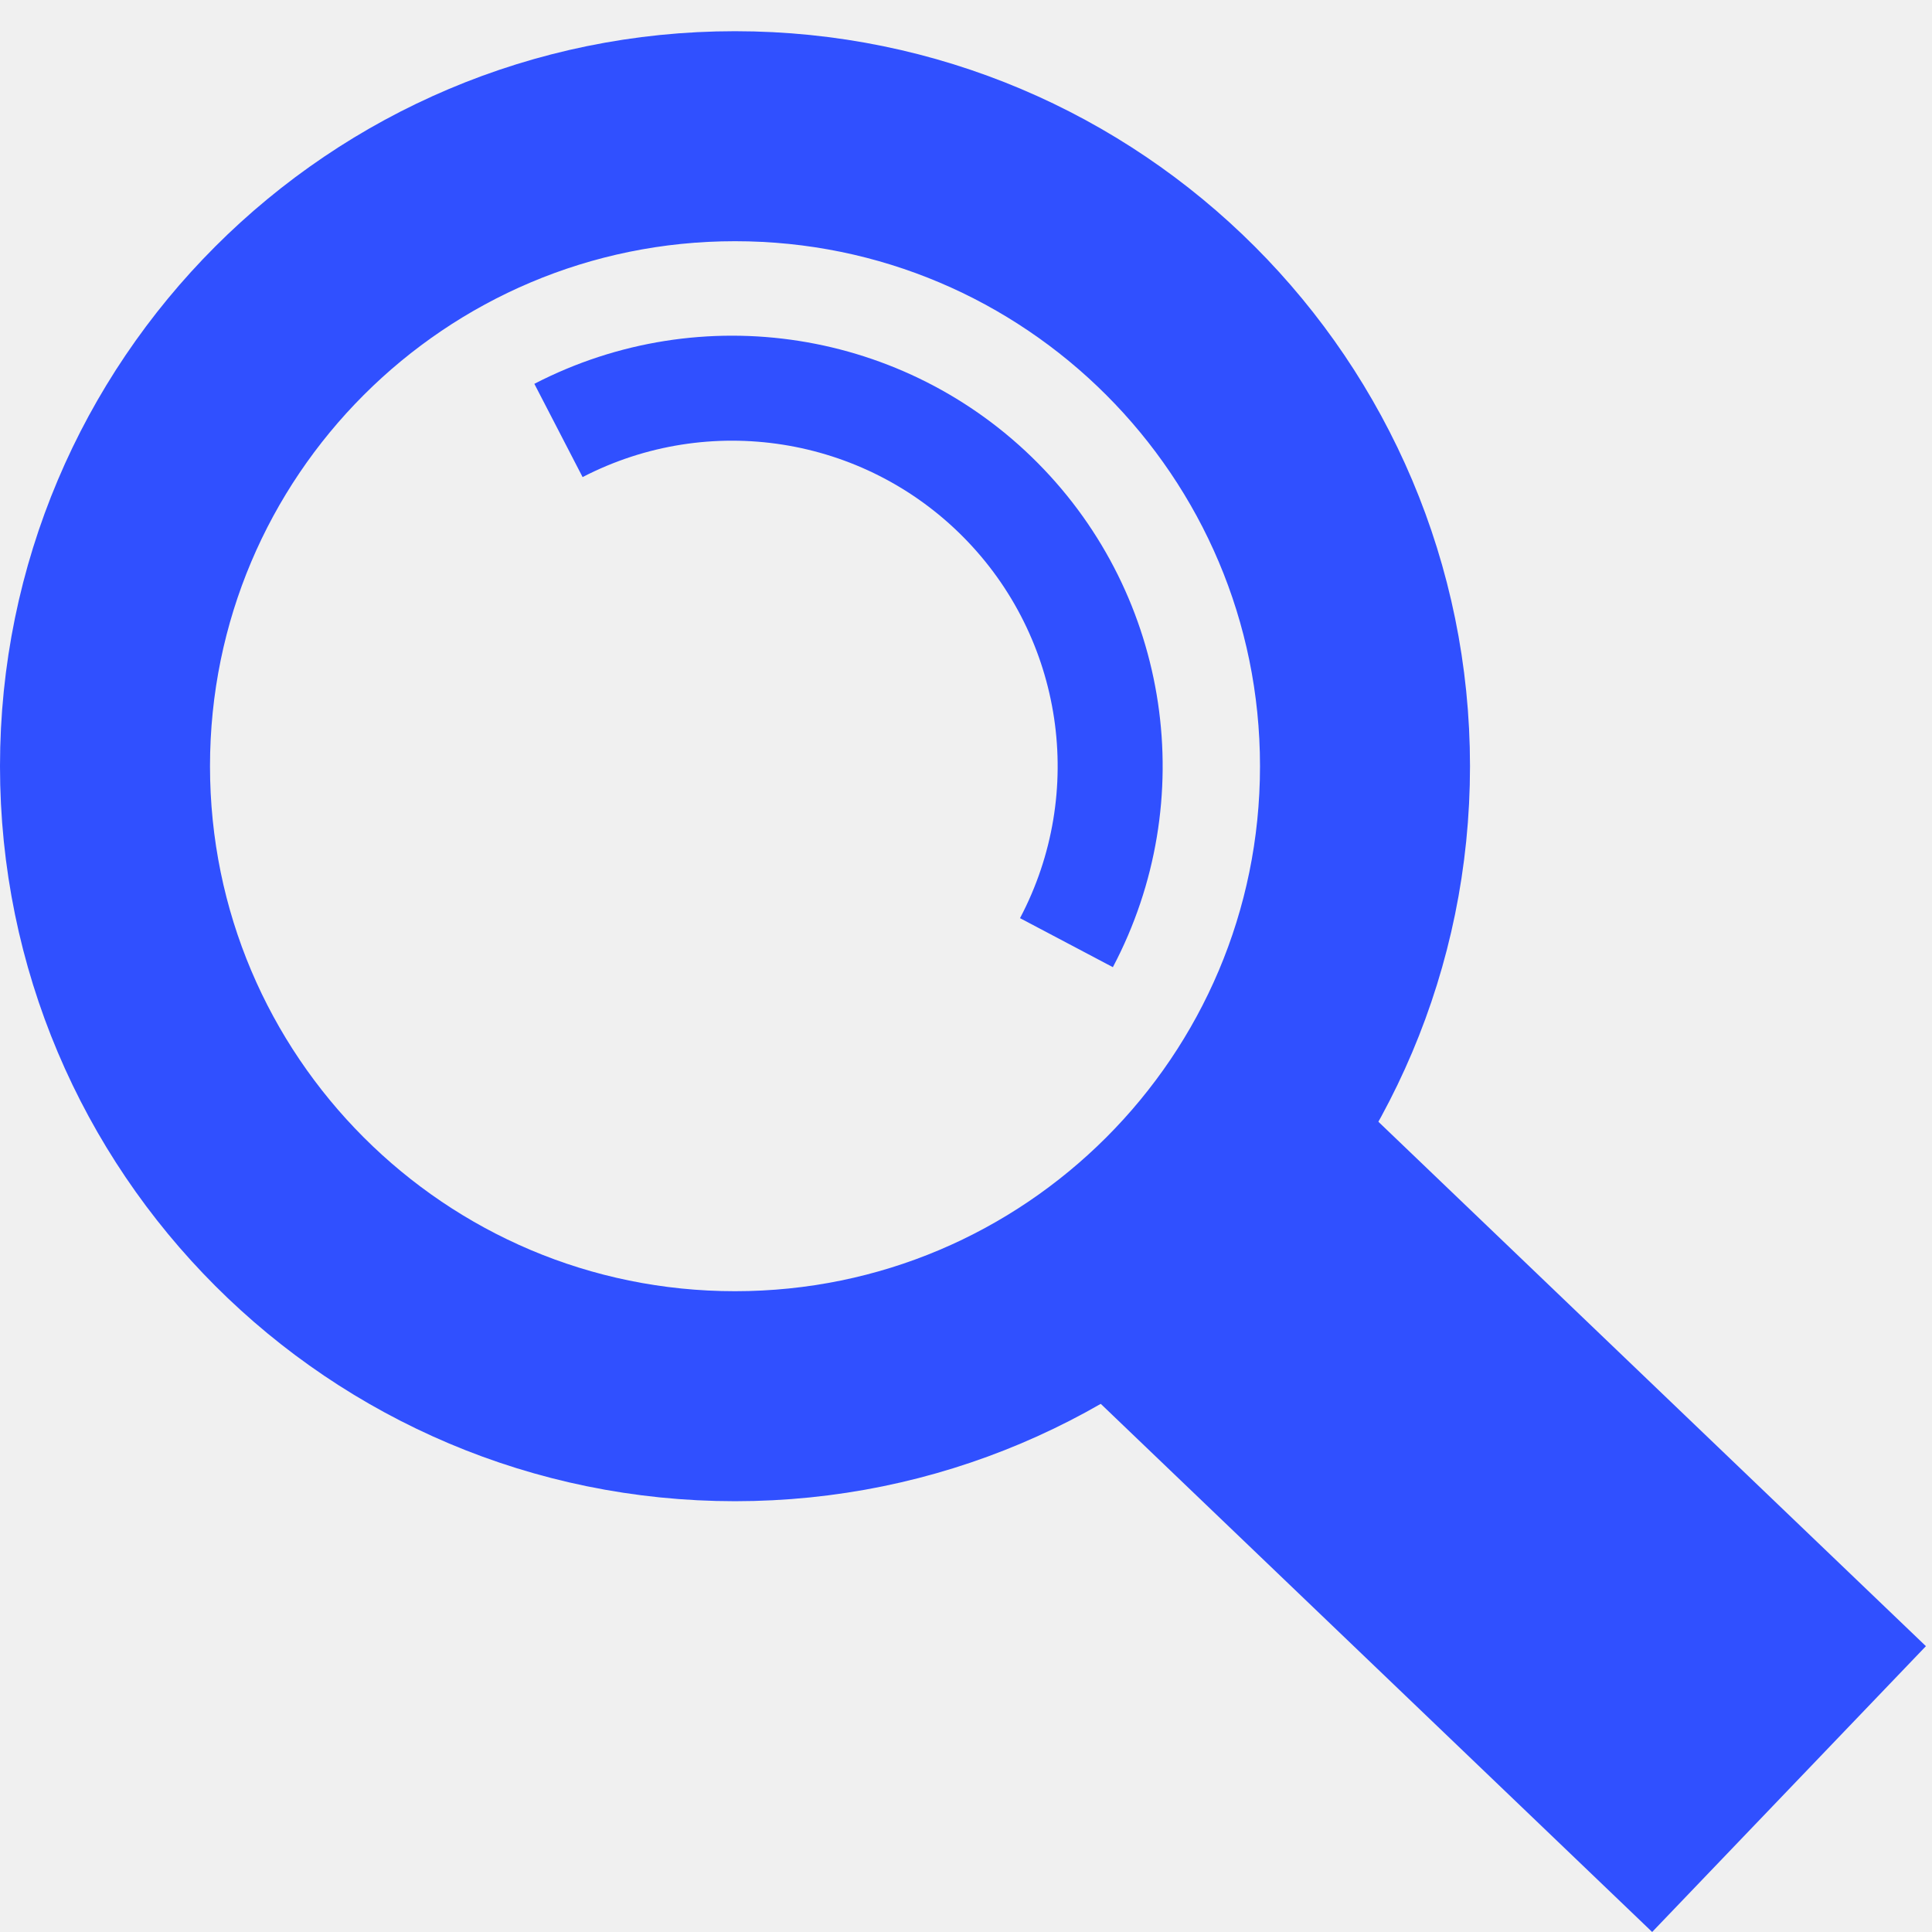
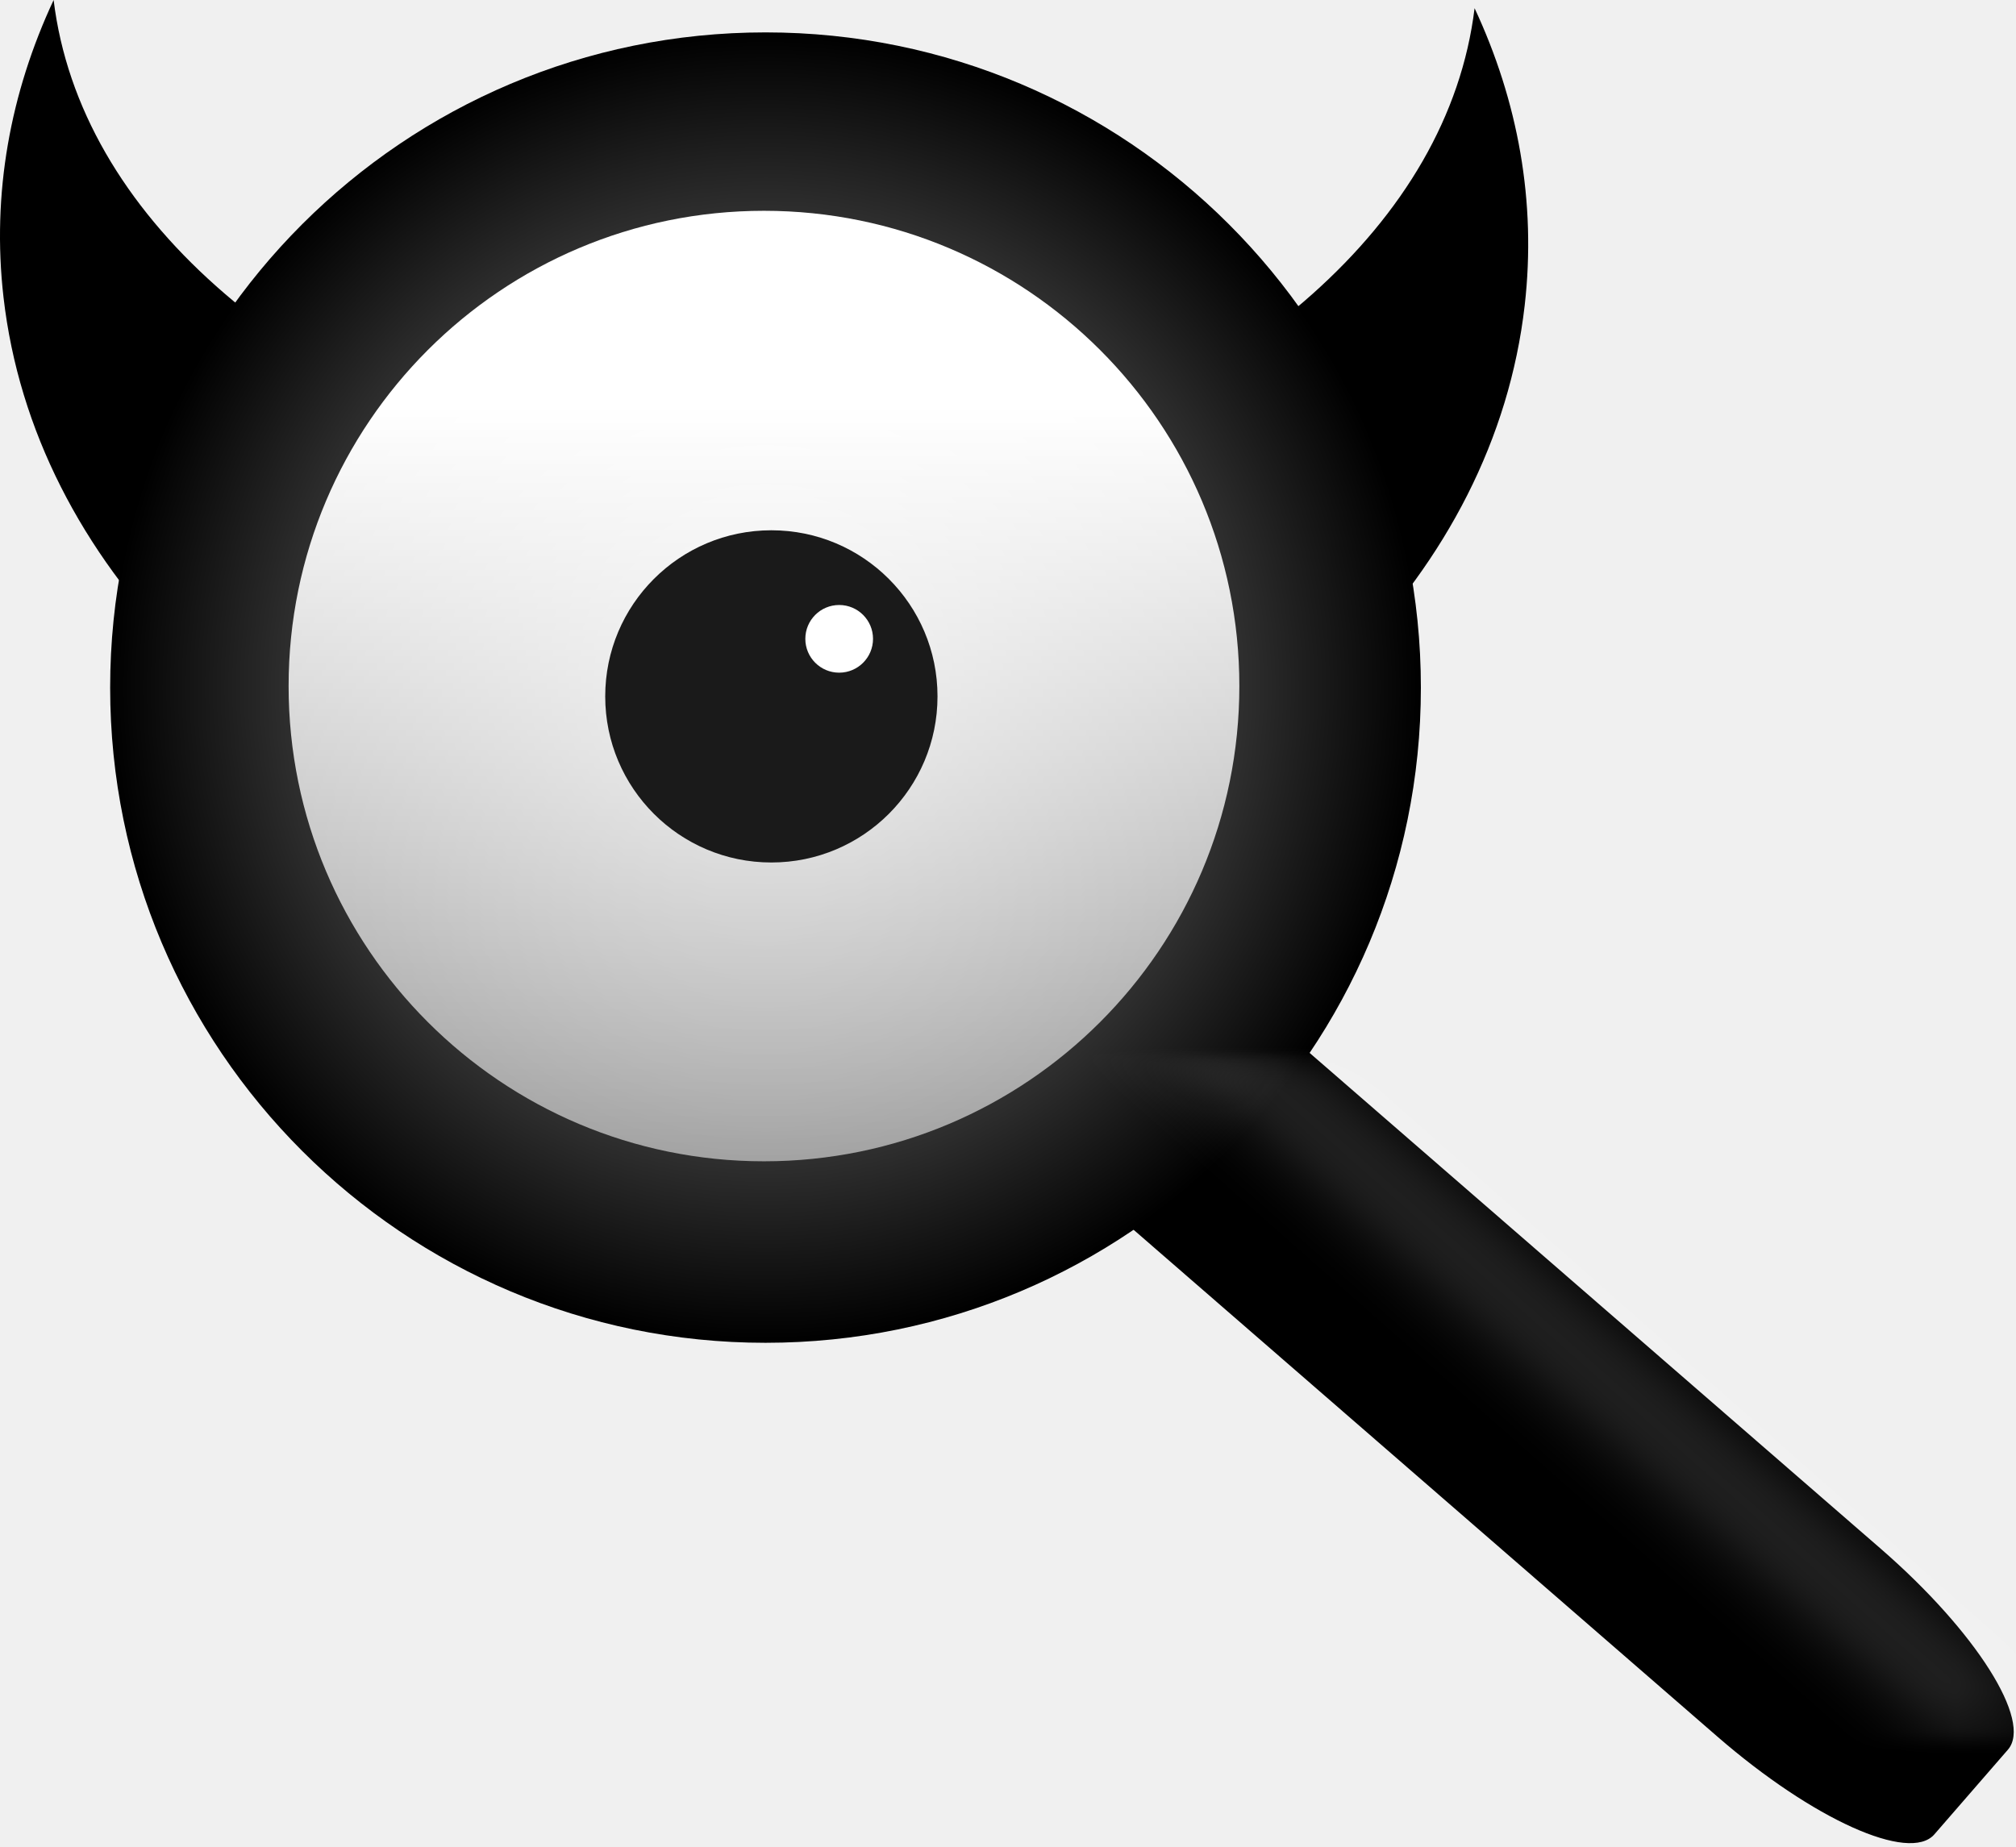
- <svg xmlns="http://www.w3.org/2000/svg" width="92mm" height="92mm" viewBox="0 0 92 92">
-   <g transform="translate(-40.921 -17.417)">
-     <circle cx="75.921" cy="53.903" r="30" style="fill:none;fill-opacity:1;stroke:#3050ff;stroke-width:10;stroke-miterlimit:4;stroke-dasharray:none;stroke-opacity:1" />
-     <path d="M67.515 37.915a18 18 0 0 1 21.051 3.313 18 18 0 0 1 3.138 21.078" style="fill:none;fill-opacity:1;stroke:#3050ff;stroke-width:5;stroke-miterlimit:4;stroke-dasharray:none;stroke-opacity:1" />
-     <rect width="18.846" height="39.963" x="3.706" y="122.09" ry="0" style="opacity:1;fill:#3050ff;fill-opacity:1;stroke:none;stroke-width:8;stroke-miterlimit:4;stroke-dasharray:none;stroke-opacity:1" transform="rotate(-46.235)" />
+ <svg xmlns="http://www.w3.org/2000/svg" xmlns:xlink="http://www.w3.org/1999/xlink" width="330.937" height="303.229" id="svg2" version="1.1">
+   <defs id="defs4">
+     <linearGradient id="linearGradient3857">
+       <stop style="stop-color:#ffffff;stop-opacity:1;" offset="0" id="stop3859" />
+       <stop style="stop-color:#ffffff;stop-opacity:0;" offset="1" id="stop3861" />
+     </linearGradient>
+     <linearGradient id="linearGradient3790">
+       <stop style="stop-color:#a9a9a9;stop-opacity:1;" offset="0" id="stop3792" />
+       <stop style="stop-color:#000000;stop-opacity:1;" offset="1" id="stop3794" />
+     </linearGradient>
+     <radialGradient xlink:href="#linearGradient3790" id="radialGradient3798" cx="294.459" cy="208.38" fx="294.459" fy="208.38" r="107.581" gradientUnits="userSpaceOnUse" />
+     <linearGradient xlink:href="#linearGradient3857" id="linearGradient3865" x1="120.689" y1="239.618" x2="120.689" y2="602.175" gradientUnits="userSpaceOnUse" />
+     <linearGradient xlink:href="#linearGradient3790" id="linearGradient3912" x1="186.744" y1="354.424" x2="255.844" y2="254.36" gradientUnits="userSpaceOnUse" gradientTransform="matrix(1.22273,0,0,0.899451,-289.3143,113.4026)" />
+     <filter id="filter4024" x="-0.13" width="1.26" y="-0.147" height="1.294" color-interpolation-filters="sRGB">
+       <feGaussianBlur stdDeviation="6.476" id="feGaussianBlur4026" />
+     </filter>
+   </defs>
+   <g id="layer1" transform="translate(-61.7198,-34.87067)">
+     <path style="fill:#000000;fill-opacity:1;fill-rule:nonzero;stroke:none" d="m 70.523,34.871 c -7.12,15.243 -10.178,31.779 -8.226,48.815 5.017,43.774 41.675,79.325 91.536,95.163 -6.626,-22.408 -5.341,-44.936 2.639,-65.844 C 108.736,98.821 74.828,70.195 70.523,34.871 z" id="path3814-0-7" />
+     <path style="fill:#000000;fill-opacity:1;fill-rule:nonzero;stroke:none" d="m 303.779,36.214 c 7.12,15.243 10.178,31.779 8.226,48.815 -5.017,43.774 -41.675,79.325 -91.536,95.163 6.626,-22.408 5.341,-44.936 -2.639,-65.844 47.737,-14.183 81.645,-42.808 85.95,-78.133 z" id="path3814-0" />
+     <path transform="matrix(0.6556593,-0.7550569,0.7550569,0.6556593,0,0)" style="fill:#000000;fill-opacity:1;fill-rule:nonzero;stroke:none" d="m -5.091,259.061 18.417,0 c 6.22,0 11.228,16.682 11.228,37.403 l 0,172.837 c 0,20.722 -5.008,37.403 -11.228,37.403 l -18.417,0 c -6.22,0 -11.228,-16.682 -11.228,-37.403 l 0,-172.837 c 0,-20.722 5.008,-37.403 11.228,-37.403 z" id="rect3804" />
+     <path style="fill:url(#radialGradient3798);fill-opacity:1;fill-rule:nonzero;stroke:none" id="path2987" d="m 402.041,208.38 a 107.581,107.581 0 1 1 -215.163,0 107.581,107.581 0 1 1 215.163,0 z" transform="translate(-107.0762,-60.60915)" />
+     <path style="fill:url(#linearGradient3865);fill-opacity:1;fill-rule:nonzero;stroke:none" id="path3757" d="m 233.345,299.293 a 101.52,101.52 0 1 1 -203.041,0 101.52,101.52 0 1 1 203.041,0 z" transform="matrix(0.7686567,0,0,0.7686567,85.80266,-82.53589)" />
+     <path style="fill:#1a1a1a;fill-opacity:1;fill-rule:nonzero;stroke:none" id="path3800" d="m 210.617,156.357 a 27.274,27.274 0 1 1 -54.548,0 27.274,27.274 0 1 1 54.548,0 z" transform="translate(5,-7.142857)" />
+     <path style="fill:#ffffff;fill-opacity:1;fill-rule:nonzero;stroke:none" id="path3802" d="m 203.546,203.329 a 5.556,5.556 0 1 1 -11.112,0 5.556,5.556 0 1 1 11.112,0 z" transform="translate(1.484771,-63.56455)" />
+     <rect style="fill:#ffffff;fill-opacity:0.822;fill-rule:nonzero;stroke:none;filter:url(#filter4024)" id="rect3916" width="2.239" height="159.438" x="19.526" y="337.84" rx="2.867" ry="9.001" transform="matrix(0.7446652,-0.8431808,0.8431808,0.7446652,-35.5432,-26.34992)" />
  </g>
</svg>
